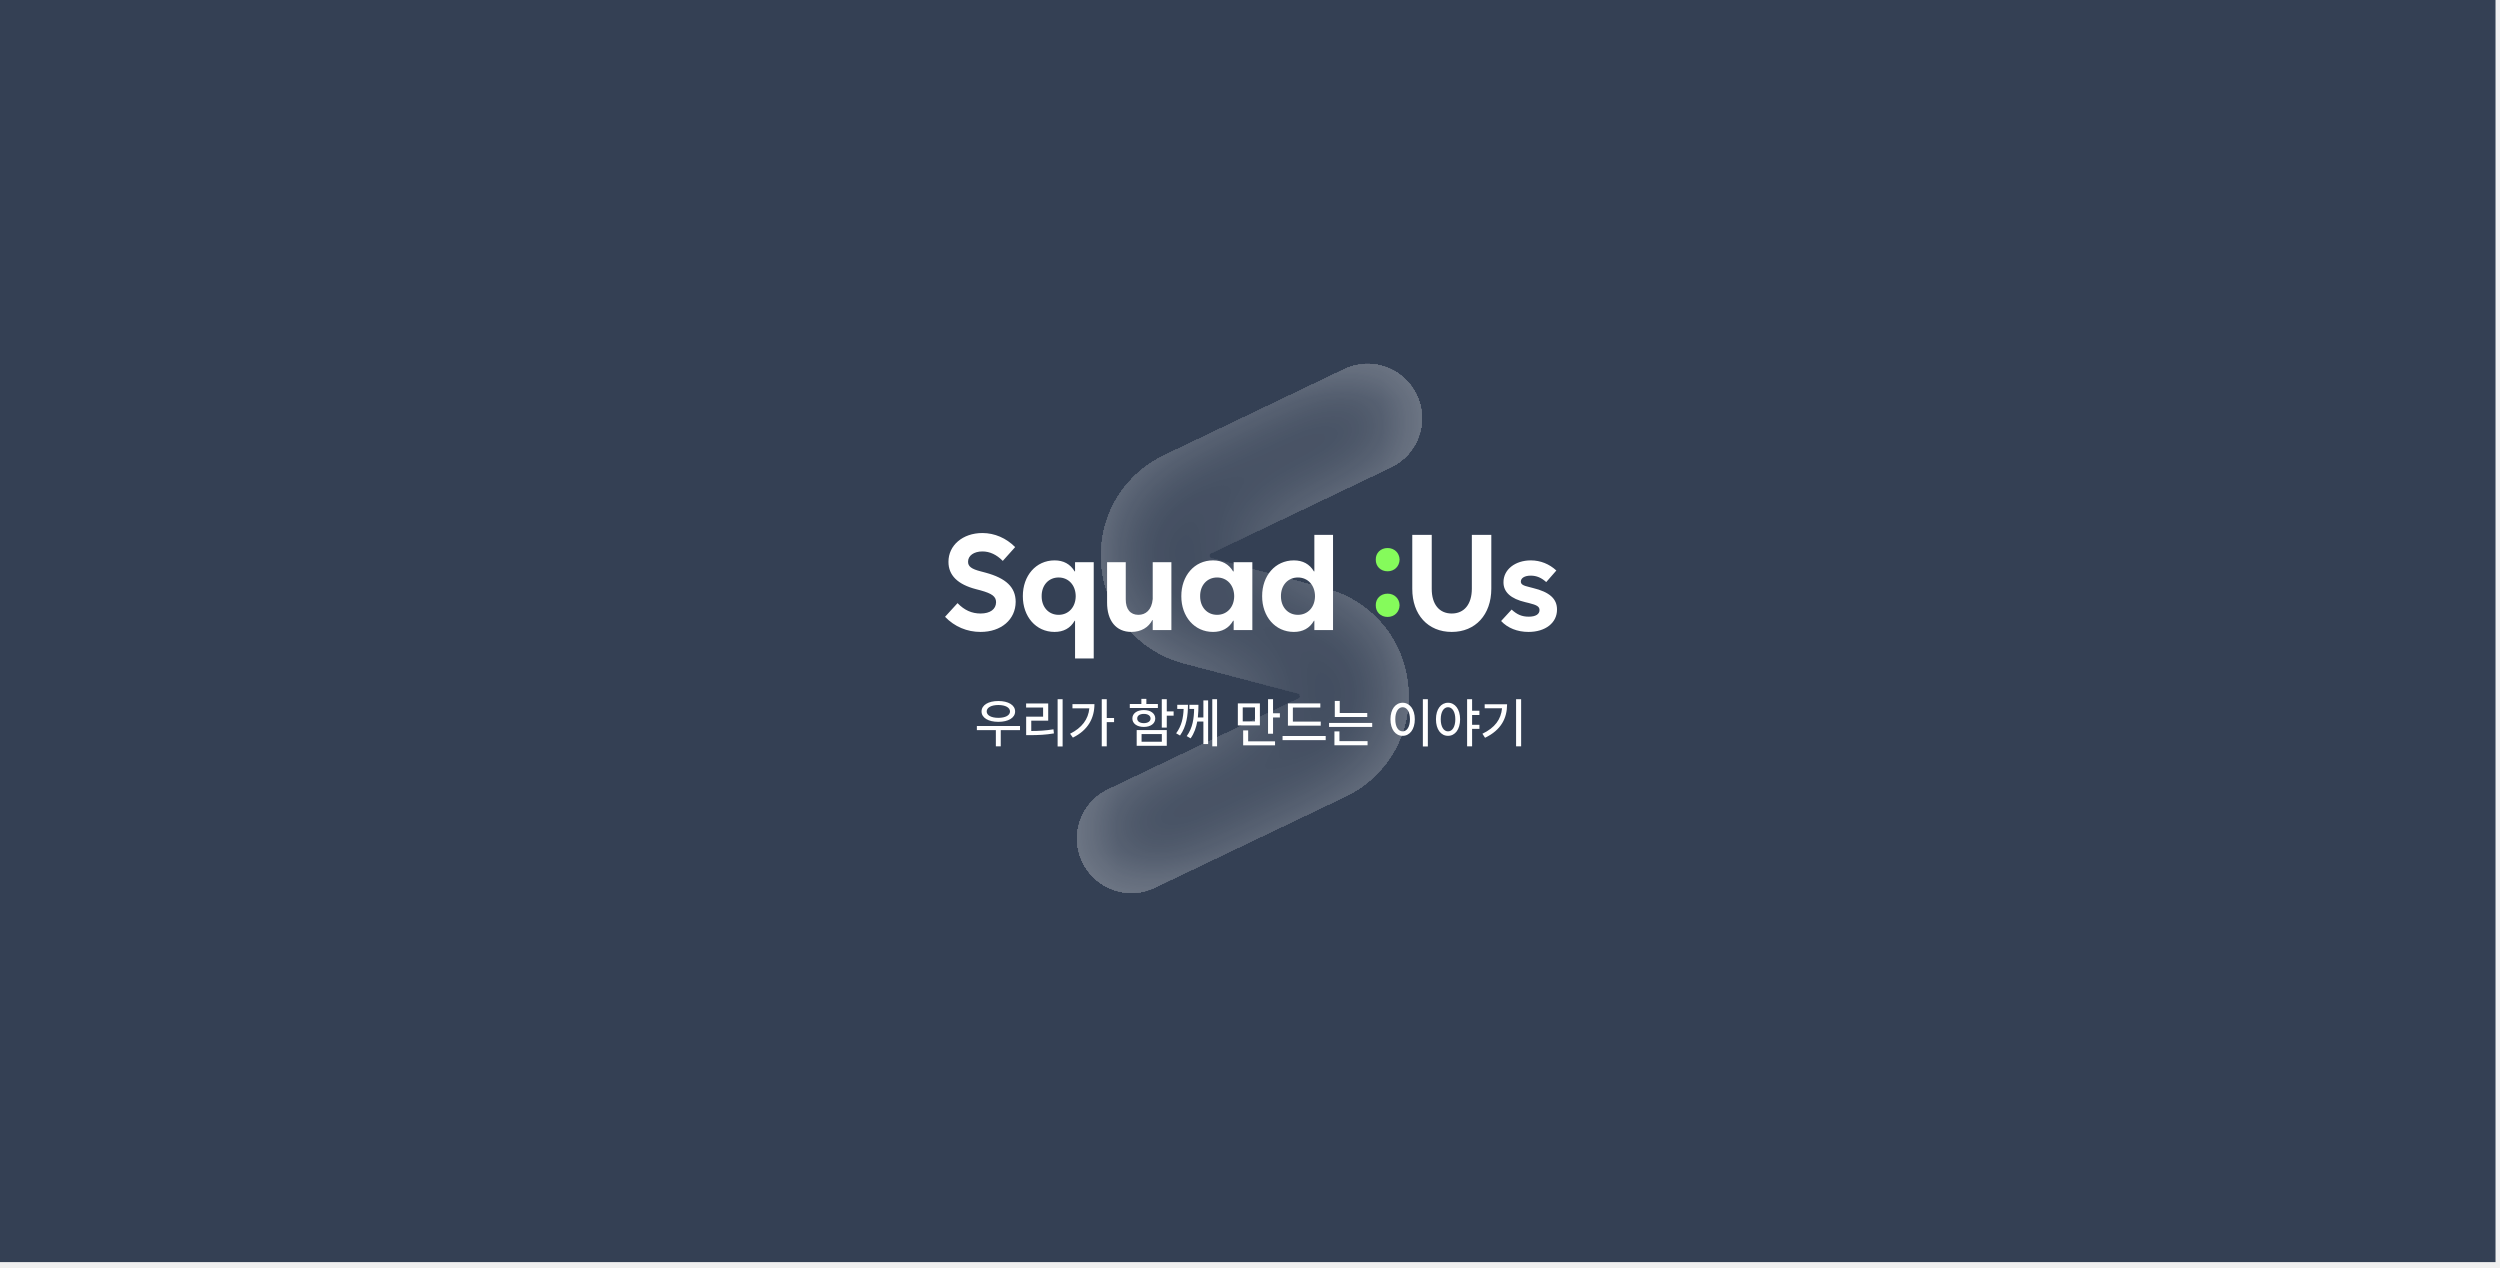
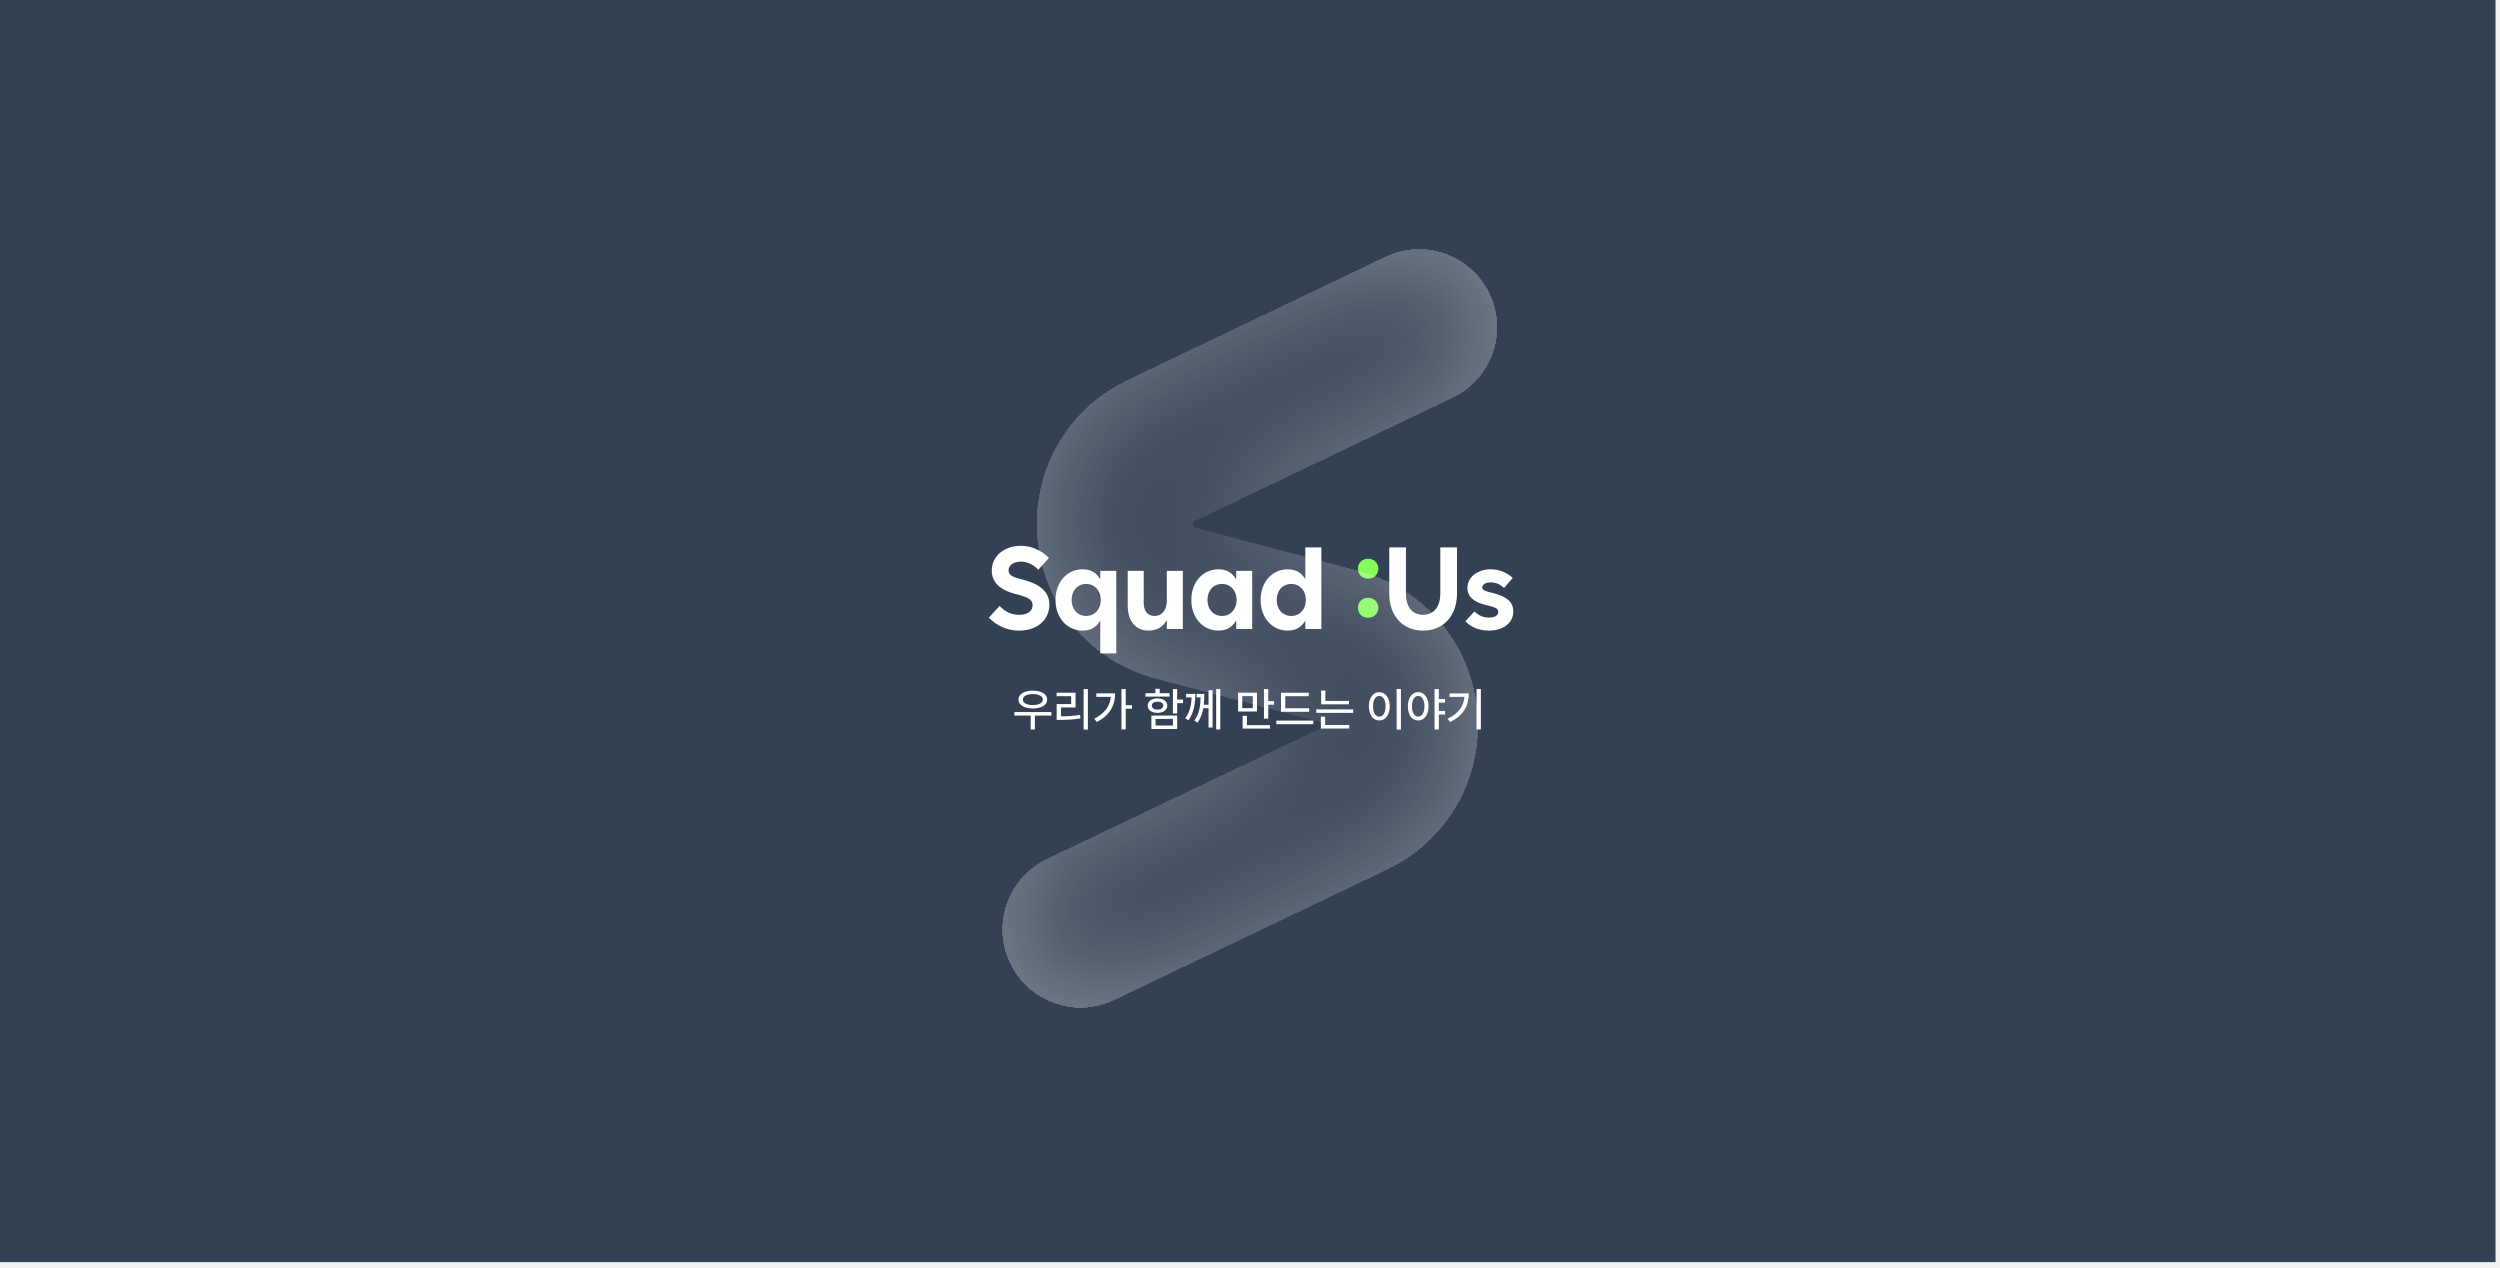
<svg xmlns="http://www.w3.org/2000/svg" width="430" height="218" viewBox="0 0 430 218" fill="none">
  <rect width="429.23" height="217.082" fill="#344054" />
-   <path d="M168.656 108.692C166.337 108.692 164.188 107.798 162.548 106.09L164.697 103.738C165.874 104.959 167.152 105.525 168.656 105.525C170.307 105.525 171.314 104.789 171.325 103.579C171.314 102.607 170.658 102.098 168.656 101.543L167.887 101.34C164.72 100.525 163.125 98.942 163.136 96.635C163.125 93.796 165.591 91.681 168.973 91.681C171.076 91.681 173.09 92.563 174.605 94.101L172.479 96.476C171.404 95.391 170.239 94.848 168.973 94.848C167.514 94.848 166.496 95.572 166.507 96.612C166.496 97.427 167.084 97.868 168.724 98.286L169.493 98.49C173.056 99.451 174.684 101.012 174.696 103.511C174.684 106.565 172.207 108.692 168.656 108.692ZM188.121 113.261H184.909V106.769H184.841C184.106 108.058 182.919 108.692 181.38 108.692C178.18 108.692 175.918 106.045 175.929 102.539C175.918 99.032 178.18 96.386 181.38 96.386C182.919 96.386 184.084 97.008 184.841 98.286H184.909V96.703H188.121V113.261ZM182.082 105.751C183.79 105.751 185.011 104.428 185.022 102.539C185.011 100.65 183.79 99.327 182.082 99.327C180.362 99.327 179.152 100.661 179.164 102.539C179.152 104.416 180.362 105.751 182.082 105.751ZM201.479 96.703V108.375H198.267V106.656H198.199C197.555 107.911 196.265 108.692 194.603 108.692C191.956 108.692 190.406 106.757 190.418 103.624V96.703H193.63V103.082C193.619 104.778 194.422 105.751 195.801 105.751C197.057 105.751 198.097 104.925 198.267 103.036V96.703H201.479ZM209.34 105.751C211.048 105.751 212.27 104.428 212.281 102.539C212.27 100.65 211.048 99.327 209.34 99.327C207.621 99.327 206.411 100.661 206.422 102.539C206.411 104.416 207.621 105.751 209.34 105.751ZM215.403 108.375H212.191V106.769H212.1C211.365 108.058 210.177 108.692 208.639 108.692C205.438 108.692 203.176 106.045 203.188 102.539C203.176 99.032 205.438 96.386 208.639 96.386C210.177 96.386 211.342 97.008 212.1 98.286H212.191V96.703H215.403V108.375ZM229.281 108.375H226.069V106.769H226.001C225.266 108.058 224.078 108.692 222.54 108.692C219.339 108.692 217.077 106.045 217.088 102.539C217.077 99.032 219.339 96.386 222.54 96.386C224.078 96.386 225.243 97.008 226.001 98.286H226.069V91.998H229.281V108.375ZM223.241 105.751C224.949 105.751 226.17 104.428 226.182 102.539C226.17 100.65 224.949 99.327 223.241 99.327C221.522 99.327 220.312 100.661 220.323 102.539C220.312 104.416 221.522 105.751 223.241 105.751ZM249.697 108.692C245.614 108.692 242.9 105.728 242.911 101.272V91.998H246.259V101.272C246.248 103.93 247.548 105.525 249.697 105.525C251.846 105.525 253.147 103.93 253.158 101.272V91.998H256.506V101.272C256.495 105.728 253.78 108.692 249.697 108.692ZM262.897 108.692C260.997 108.692 259.311 108.024 258.192 106.814L260.001 104.846C260.94 105.717 261.777 106.068 262.942 106.068C264.141 106.068 264.797 105.638 264.797 104.936C264.797 104.337 264.367 104.066 262.942 103.715L262.377 103.579C259.854 102.991 258.588 101.837 258.599 100.141C258.588 97.969 260.601 96.386 263.304 96.386C264.955 96.386 266.482 97.008 267.692 98.128L265.951 100.118C265.125 99.372 264.299 99.01 263.281 99.01C262.252 99.01 261.585 99.417 261.585 100.028C261.585 100.492 261.935 100.718 263.055 100.978L263.666 101.136C266.516 101.826 267.817 102.991 267.805 104.846C267.817 107.119 265.826 108.692 262.897 108.692Z" fill="white" />
-   <path d="M238.669 106.113C237.47 106.113 236.611 105.264 236.633 104.1C236.611 102.957 237.47 102.109 238.669 102.109C239.834 102.109 240.705 102.957 240.728 104.1C240.705 105.264 239.834 106.113 238.669 106.113ZM238.669 98.263C237.47 98.263 236.611 97.415 236.633 96.25C236.611 95.108 237.47 94.26 238.669 94.26C239.834 94.26 240.705 95.108 240.728 96.25C240.705 97.415 239.834 98.263 238.669 98.263Z" fill="#85FB5B" />
-   <path d="M175.441 124.871V125.586H172.129V128.373H171.288V125.586H168.021V124.871H175.441ZM168.827 122.374C168.831 121.27 169.998 120.574 171.713 120.574C173.428 120.574 174.604 121.27 174.599 122.374C174.604 123.464 173.428 124.157 171.713 124.157C169.998 124.157 168.831 123.464 168.827 122.374ZM169.713 122.374C169.709 123.048 170.509 123.469 171.713 123.469C172.921 123.469 173.717 123.048 173.722 122.374C173.717 121.691 172.921 121.266 171.713 121.261C170.509 121.266 169.709 121.691 169.713 122.374ZM182.77 120.266V128.391H181.91V120.266H182.77ZM176.49 121.696V120.999H180.291V123.958H177.377V125.731C178.694 125.726 179.838 125.663 181.195 125.441L181.277 126.147C179.843 126.387 178.621 126.441 177.187 126.446H176.499V123.27H179.413V121.696H176.49ZM190.361 120.266V123.496H191.619V124.211H190.361V128.364H189.502V120.266H190.361ZM184.055 126.202C186.086 125.188 187.19 123.722 187.366 121.831H184.462V121.116H188.244C188.235 123.46 187.203 125.555 184.534 126.871L184.055 126.202ZM200.685 120.266V122.365H201.862V123.098H200.685V125.152H199.826V120.266H200.685ZM194.324 121.777V121.089H196.315V120.203H197.175V121.089H199.156V121.777H194.324ZM194.768 123.578C194.763 122.713 195.56 122.13 196.74 122.13C197.912 122.13 198.704 122.713 198.704 123.578C198.704 124.455 197.908 125.03 196.74 125.034C195.56 125.03 194.763 124.455 194.768 123.578ZM195.51 128.274V125.577H200.685V128.274H195.51ZM195.6 123.578C195.591 124.08 196.053 124.378 196.74 124.383C197.428 124.378 197.889 124.08 197.898 123.578C197.889 123.093 197.428 122.786 196.74 122.79C196.053 122.786 195.591 123.093 195.6 123.578ZM196.351 127.577H199.835V126.256H196.351V127.577ZM204.332 121.225C204.323 123.039 204.097 124.921 202.965 126.509L202.296 126.129C203.241 124.862 203.526 123.455 203.585 121.931H202.486V121.225H204.332ZM204.115 126.609C205.164 125.197 205.359 123.501 205.39 121.931H204.576V121.225H206.132C206.132 121.908 206.114 122.65 206.028 123.406H206.983V120.474H207.797V127.975H206.983V124.102H205.929C205.748 125.111 205.413 126.111 204.784 126.998L204.115 126.609ZM208.512 128.373V120.266H209.335V128.373H208.512ZM216.701 120.981V124.763H212.909V120.981H216.701ZM213.751 124.084H215.859V121.677H213.751V124.084ZM213.823 128.201V125.631H214.683V127.504H219.307V128.201H213.823ZM218.103 126.202V120.257H218.963V122.682H220.139V123.406H218.963V126.202H218.103ZM227.169 124.111V124.817H221.523V120.99H227.097V121.696H222.374V124.111H227.169ZM220.6 127.305V126.591H228.02V127.305H220.6ZM235.168 122.637V123.324H229.585V120.555H230.436V122.637H235.168ZM228.599 125.034V124.347H236.019V125.034H228.599ZM229.522 128.183V125.803H230.382V127.477H235.222V128.183H229.522ZM245.592 120.266V128.391H244.732V120.266H245.592ZM239.158 123.713C239.158 121.981 240.032 120.877 241.258 120.872C242.461 120.877 243.348 121.981 243.348 123.713C243.348 125.464 242.461 126.568 241.258 126.563C240.032 126.568 239.158 125.464 239.158 123.713ZM239.991 123.713C239.986 125.003 240.502 125.794 241.258 125.794C242 125.794 242.515 125.003 242.515 123.713C242.515 122.442 242 121.646 241.258 121.641C240.502 121.646 239.986 122.442 239.991 123.713ZM249.057 120.872C250.27 120.877 251.134 121.981 251.138 123.713C251.134 125.464 250.27 126.568 249.057 126.563C247.845 126.568 246.981 125.464 246.985 123.713C246.981 121.981 247.845 120.877 249.057 120.872ZM247.808 123.713C247.804 125.003 248.32 125.794 249.057 125.794C249.808 125.794 250.315 125.003 250.315 123.713C250.315 122.442 249.808 121.646 249.057 121.641C248.32 121.646 247.804 122.442 247.808 123.713ZM252.342 128.373V120.266H253.201V122.247H254.459V122.98H253.201V124.663H254.459V125.369H253.201V128.373H252.342ZM261.634 120.266V128.373H260.766V120.266H261.634ZM254.975 126.202C257.128 125.175 258.182 123.713 258.35 121.822H255.364V121.135H259.218C259.218 123.51 258.209 125.564 255.427 126.898L254.975 126.202Z" fill="white" />
+   <path d="M175.316 108.465C173.329 108.465 171.487 107.699 170.082 106.235L171.924 104.219C172.932 105.266 174.027 105.75 175.316 105.75C176.731 105.75 177.594 105.12 177.604 104.083C177.594 103.25 177.032 102.814 175.316 102.339L174.657 102.164C171.943 101.466 170.576 100.109 170.586 98.132C170.576 95.699 172.689 93.886 175.588 93.886C177.39 93.886 179.116 94.642 180.415 95.961L178.592 97.996C177.672 97.066 176.673 96.6 175.588 96.6C174.337 96.6 173.465 97.221 173.475 98.112C173.465 98.81 173.969 99.188 175.374 99.547L176.033 99.722C179.087 100.545 180.483 101.883 180.492 104.025C180.483 106.642 178.36 108.465 175.316 108.465ZM191.998 112.38H189.245V106.817H189.187C188.557 107.922 187.539 108.465 186.221 108.465C183.478 108.465 181.539 106.196 181.549 103.192C181.539 100.187 183.478 97.919 186.221 97.919C187.539 97.919 188.538 98.452 189.187 99.547H189.245V98.19H191.998V112.38ZM186.822 105.944C188.286 105.944 189.333 104.81 189.342 103.192C189.333 101.573 188.286 100.439 186.822 100.439C185.349 100.439 184.312 101.583 184.321 103.192C184.312 104.801 185.349 105.944 186.822 105.944ZM203.446 98.19V108.193H200.693V106.72H200.635C200.082 107.796 198.977 108.465 197.553 108.465C195.284 108.465 193.956 106.807 193.966 104.122V98.19H196.719V103.657C196.709 105.111 197.397 105.944 198.58 105.944C199.656 105.944 200.548 105.237 200.693 103.618V98.19H203.446ZM210.183 105.944C211.646 105.944 212.693 104.81 212.703 103.192C212.693 101.573 211.646 100.439 210.183 100.439C208.71 100.439 207.672 101.583 207.682 103.192C207.672 104.801 208.71 105.944 210.183 105.944ZM215.378 108.193H212.625V106.817H212.548C211.918 107.922 210.9 108.465 209.582 108.465C206.839 108.465 204.9 106.196 204.91 103.192C204.9 100.187 206.839 97.919 209.582 97.919C210.9 97.919 211.898 98.452 212.548 99.547H212.625V98.19H215.378V108.193ZM227.272 108.193H224.519V106.817H224.461C223.831 107.922 222.813 108.465 221.495 108.465C218.752 108.465 216.813 106.196 216.823 103.192C216.813 100.187 218.752 97.919 221.495 97.919C222.813 97.919 223.811 98.452 224.461 99.547H224.519V94.158H227.272V108.193ZM222.096 105.944C223.559 105.944 224.606 104.81 224.616 103.192C224.606 101.573 223.559 100.439 222.096 100.439C220.623 100.439 219.585 101.583 219.595 103.192C219.585 104.801 220.623 105.944 222.096 105.944ZM244.769 108.465C241.27 108.465 238.943 105.925 238.953 102.106V94.158H241.822V102.106C241.812 104.384 242.927 105.75 244.769 105.75C246.61 105.75 247.725 104.384 247.735 102.106V94.158H250.604V102.106C250.594 105.925 248.268 108.465 244.769 108.465ZM256.081 108.465C254.452 108.465 253.008 107.893 252.049 106.855L253.599 105.169C254.404 105.915 255.121 106.216 256.12 106.216C257.147 106.216 257.709 105.847 257.709 105.246C257.709 104.733 257.341 104.5 256.12 104.2L255.635 104.083C253.473 103.579 252.388 102.591 252.398 101.137C252.388 99.276 254.113 97.919 256.43 97.919C257.845 97.919 259.154 98.452 260.191 99.411L258.698 101.117C257.99 100.478 257.283 100.167 256.41 100.167C255.528 100.167 254.956 100.516 254.956 101.04C254.956 101.437 255.257 101.631 256.217 101.854L256.74 101.99C259.183 102.581 260.297 103.579 260.288 105.169C260.297 107.117 258.591 108.465 256.081 108.465Z" fill="white" />
+   <path d="M235.318 106.255C234.29 106.255 233.554 105.528 233.573 104.529C233.554 103.55 234.29 102.823 235.318 102.823C236.316 102.823 237.063 103.55 237.082 104.529C237.063 105.528 236.316 106.255 235.318 106.255ZM235.318 99.528C234.29 99.528 233.554 98.801 233.573 97.802C233.554 96.823 234.29 96.096 235.318 96.096C236.316 96.096 237.063 96.823 237.082 97.802C237.063 98.801 236.316 99.528 235.318 99.528Z" fill="#85FB5B" />
+   <path d="M180.838 122.472V123.084H178V125.473H177.279V123.084H174.48V122.472H180.838ZM175.17 120.332C175.174 119.386 176.174 118.788 177.644 118.788C179.113 118.788 180.121 119.386 180.117 120.332C180.121 121.266 179.113 121.859 177.644 121.859C176.174 121.859 175.174 121.266 175.17 120.332ZM175.93 120.332C175.926 120.909 176.612 121.27 177.644 121.27C178.679 121.27 179.361 120.909 179.365 120.332C179.361 119.746 178.679 119.382 177.644 119.378C176.612 119.382 175.926 119.746 175.93 120.332ZM187.119 118.525V125.488H186.383V118.525H187.119ZM181.738 119.75V119.153H184.995V121.689H182.498V123.208C183.626 123.205 184.607 123.15 185.77 122.96L185.84 123.565C184.611 123.771 183.564 123.817 182.335 123.821H181.746V121.099H184.243V119.75H181.738ZM193.625 118.525V121.293H194.703V121.906H193.625V125.465H192.889V118.525H193.625ZM188.221 123.612C189.961 122.743 190.907 121.487 191.059 119.866H188.569V119.254H191.811C191.803 121.262 190.919 123.057 188.632 124.185L188.221 123.612ZM202.473 118.525V120.324H203.481V120.952H202.473V122.712H201.736V118.525H202.473ZM197.022 119.82V119.23H198.728V118.471H199.464V119.23H201.163V119.82H197.022ZM197.402 121.363C197.398 120.622 198.08 120.122 199.092 120.122C200.096 120.122 200.775 120.622 200.775 121.363C200.775 122.115 200.092 122.607 199.092 122.611C198.08 122.607 197.398 122.115 197.402 121.363ZM198.038 125.387V123.077H202.473V125.387H198.038ZM198.115 121.363C198.107 121.793 198.503 122.049 199.092 122.053C199.681 122.049 200.077 121.793 200.085 121.363C200.077 120.948 199.681 120.684 199.092 120.688C198.503 120.684 198.107 120.948 198.115 121.363ZM198.759 124.79H201.744V123.658H198.759V124.79ZM205.598 119.347C205.59 120.901 205.396 122.514 204.427 123.875L203.853 123.55C204.664 122.464 204.908 121.258 204.958 119.952H204.016V119.347H205.598ZM205.412 123.961C206.311 122.751 206.478 121.297 206.505 119.952H205.807V119.347H207.141C207.141 119.932 207.126 120.568 207.052 121.216H207.87V118.703H208.568V125.131H207.87V121.813H206.967C206.812 122.677 206.525 123.534 205.986 124.294L205.412 123.961ZM209.181 125.473V118.525H209.886V125.473H209.181ZM216.198 119.137V122.379H212.949V119.137H216.198ZM213.67 121.797H215.477V119.734H213.67V121.797ZM213.732 125.325V123.123H214.469V124.728H218.431V125.325H213.732ZM217.4 123.612V118.517H218.137V120.595H219.145V121.216H218.137V123.612H217.4ZM225.17 121.82V122.425H220.331V119.145H225.108V119.75H221.06V121.82H225.17ZM219.54 124.558V123.945H225.899V124.558H219.54ZM232.025 120.556V121.146H227.24V118.773H227.969V120.556H232.025ZM226.395 122.611V122.022H232.754V122.611H226.395ZM227.186 125.31V123.27H227.923V124.705H232.071V125.31H227.186ZM240.958 118.525V125.488H240.221V118.525H240.958ZM235.445 121.479C235.445 119.994 236.193 119.048 237.244 119.044C238.275 119.048 239.035 119.994 239.035 121.479C239.035 122.98 238.275 123.926 237.244 123.922C236.193 123.926 235.445 122.98 235.445 121.479ZM236.158 121.479C236.154 122.584 236.596 123.263 237.244 123.263C237.879 123.263 238.321 122.584 238.321 121.479C238.321 120.39 237.879 119.707 237.244 119.703C236.596 119.707 236.154 120.39 236.158 121.479ZM243.928 119.044C244.967 119.048 245.707 119.994 245.711 121.479C245.707 122.98 244.967 123.926 243.928 123.922C242.889 123.926 242.148 122.98 242.152 121.479C242.148 119.994 242.889 119.048 243.928 119.044ZM242.858 121.479C242.854 122.584 243.296 123.263 243.928 123.263C244.571 123.263 245.006 122.584 245.006 121.479C245.006 120.39 244.571 119.707 243.928 119.703C243.296 119.707 242.854 120.39 242.858 121.479ZM246.743 125.473V118.525H247.479V120.223H248.557V120.851H247.479V122.293H248.557V122.898H247.479V125.473H246.743ZM254.706 118.525V125.473H253.962V118.525H254.706ZM248.999 123.612C250.845 122.732 251.748 121.479 251.892 119.859H249.333V119.269H252.636C252.636 121.305 251.771 123.065 249.387 124.209L248.999 123.612Z" fill="white" />
  <g filter="url(#filter0_i_97_58)">
-     <path d="M192.115 153.231C189.593 152.538 187.379 150.793 186.167 148.252C183.943 143.598 185.913 138.025 190.567 135.801L223.35 120.139C223.537 120.046 223.619 119.995 223.586 119.685C223.558 119.368 223.488 119.345 223.262 119.281L203.574 114.068C203.527 114.054 203.487 114.045 203.441 114.031C195.702 111.9 190.22 105.365 189.468 97.367C188.713 89.341 192.905 81.874 200.157 78.348C200.173 78.341 200.195 78.329 200.217 78.321L231.212 63.506C235.866 61.282 241.439 63.252 243.668 67.906C245.892 72.56 243.923 78.132 239.269 80.362L208.307 95.164C208.115 95.257 208.039 95.307 208.067 95.624C208.095 95.94 208.194 95.984 208.391 96.028L228.078 101.241C228.119 101.255 228.165 101.263 228.212 101.277C235.95 103.408 241.433 109.944 242.185 117.941C242.939 125.967 238.742 133.435 231.495 136.96C231.479 136.967 231.457 136.98 231.44 136.987L198.625 152.668C196.512 153.674 194.214 153.824 192.122 153.248L192.115 153.231Z" fill="white" fill-opacity="0.05" />
+     <path d="M182.291 172.769C178.678 171.775 175.506 169.276 173.769 165.634C170.582 158.966 173.405 150.982 180.073 147.795L227.044 125.355C227.312 125.222 227.429 125.149 227.381 124.704C227.342 124.25 227.241 124.217 226.917 124.125L198.709 116.656C198.642 116.636 198.584 116.624 198.518 116.604C187.43 113.551 179.575 104.186 178.498 92.728C177.417 81.228 183.422 70.529 193.813 65.478C193.837 65.468 193.868 65.45 193.9 65.439L238.308 44.212C244.977 41.026 252.961 43.848 256.156 50.516C259.342 57.184 256.52 65.169 249.852 68.363L205.491 89.571C205.215 89.704 205.106 89.777 205.146 90.23C205.186 90.683 205.329 90.747 205.61 90.809L233.819 98.278C233.877 98.298 233.943 98.31 234.01 98.33C245.097 101.383 252.952 110.748 254.03 122.206C255.11 133.706 249.097 144.405 238.715 149.456C238.691 149.466 238.659 149.484 238.636 149.494L191.618 171.962C188.591 173.404 185.299 173.618 182.3 172.793L182.291 172.769Z" fill="white" fill-opacity="0.05" />
  </g>
  <defs>
-     <filter id="filter0_i_97_58" x="185.252" y="62.065" width="59.331" height="91.518" filterUnits="userSpaceOnUse" color-interpolation-filters="sRGB">
+     <filter id="filter0_i_97_58" x="172.458" y="42.147" width="85.009" height="131.126" filterUnits="userSpaceOnUse" color-interpolation-filters="sRGB">
      <feFlood flood-opacity="0" result="BackgroundImageFix" />
      <feBlend mode="normal" in="SourceGraphic" in2="BackgroundImageFix" result="shape" />
      <feColorMatrix in="SourceAlpha" type="matrix" values="0 0 0 0 0 0 0 0 0 0 0 0 0 0 0 0 0 0 127 0" result="hardAlpha" />
-       <feOffset dy="-0.526" />
-       <feGaussianBlur stdDeviation="7.369" />
+       <feOffset dy="-0.754" />
+       <feGaussianBlur stdDeviation="10.558" />
      <feComposite in2="hardAlpha" operator="arithmetic" k2="-1" k3="1" />
      <feColorMatrix type="matrix" values="0 0 0 0 1 0 0 0 0 1 0 0 0 0 1 0 0 0 0.31 0" />
      <feBlend mode="normal" in2="shape" result="effect1_innerShadow_97_58" />
    </filter>
  </defs>
</svg>
